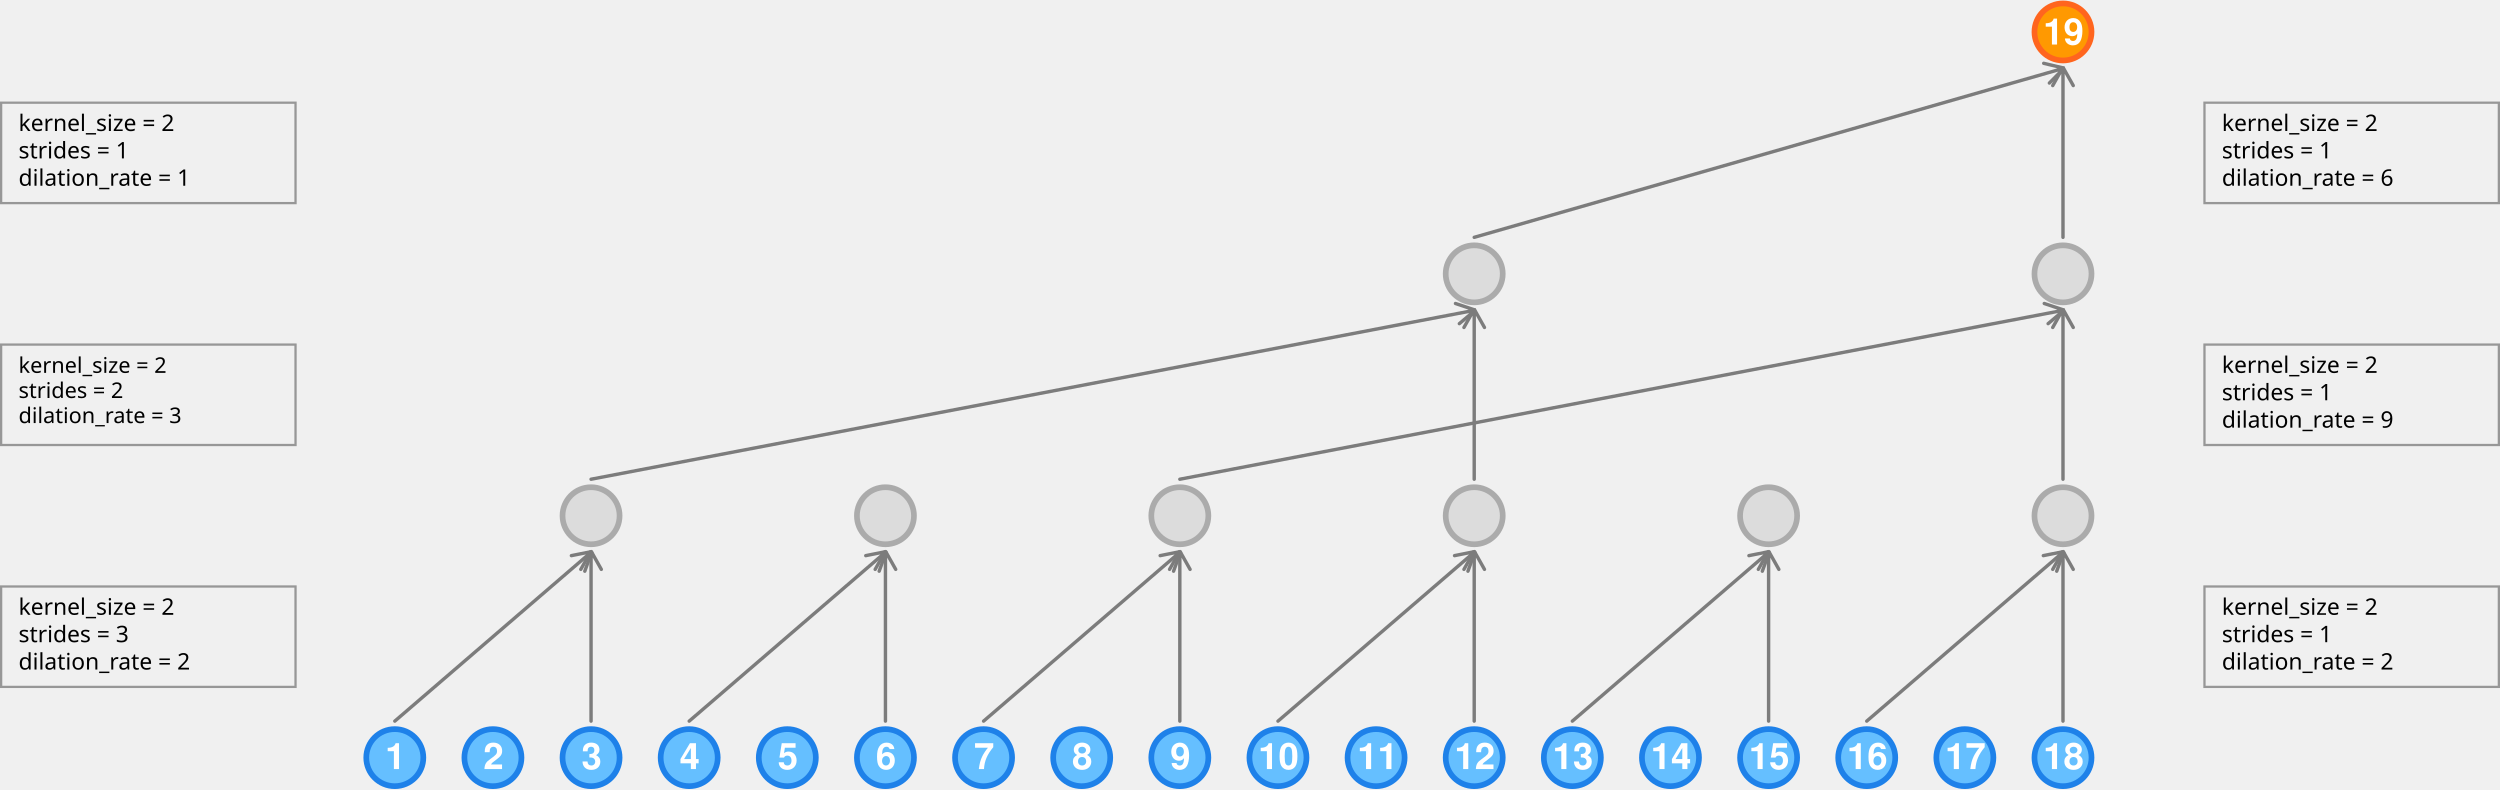
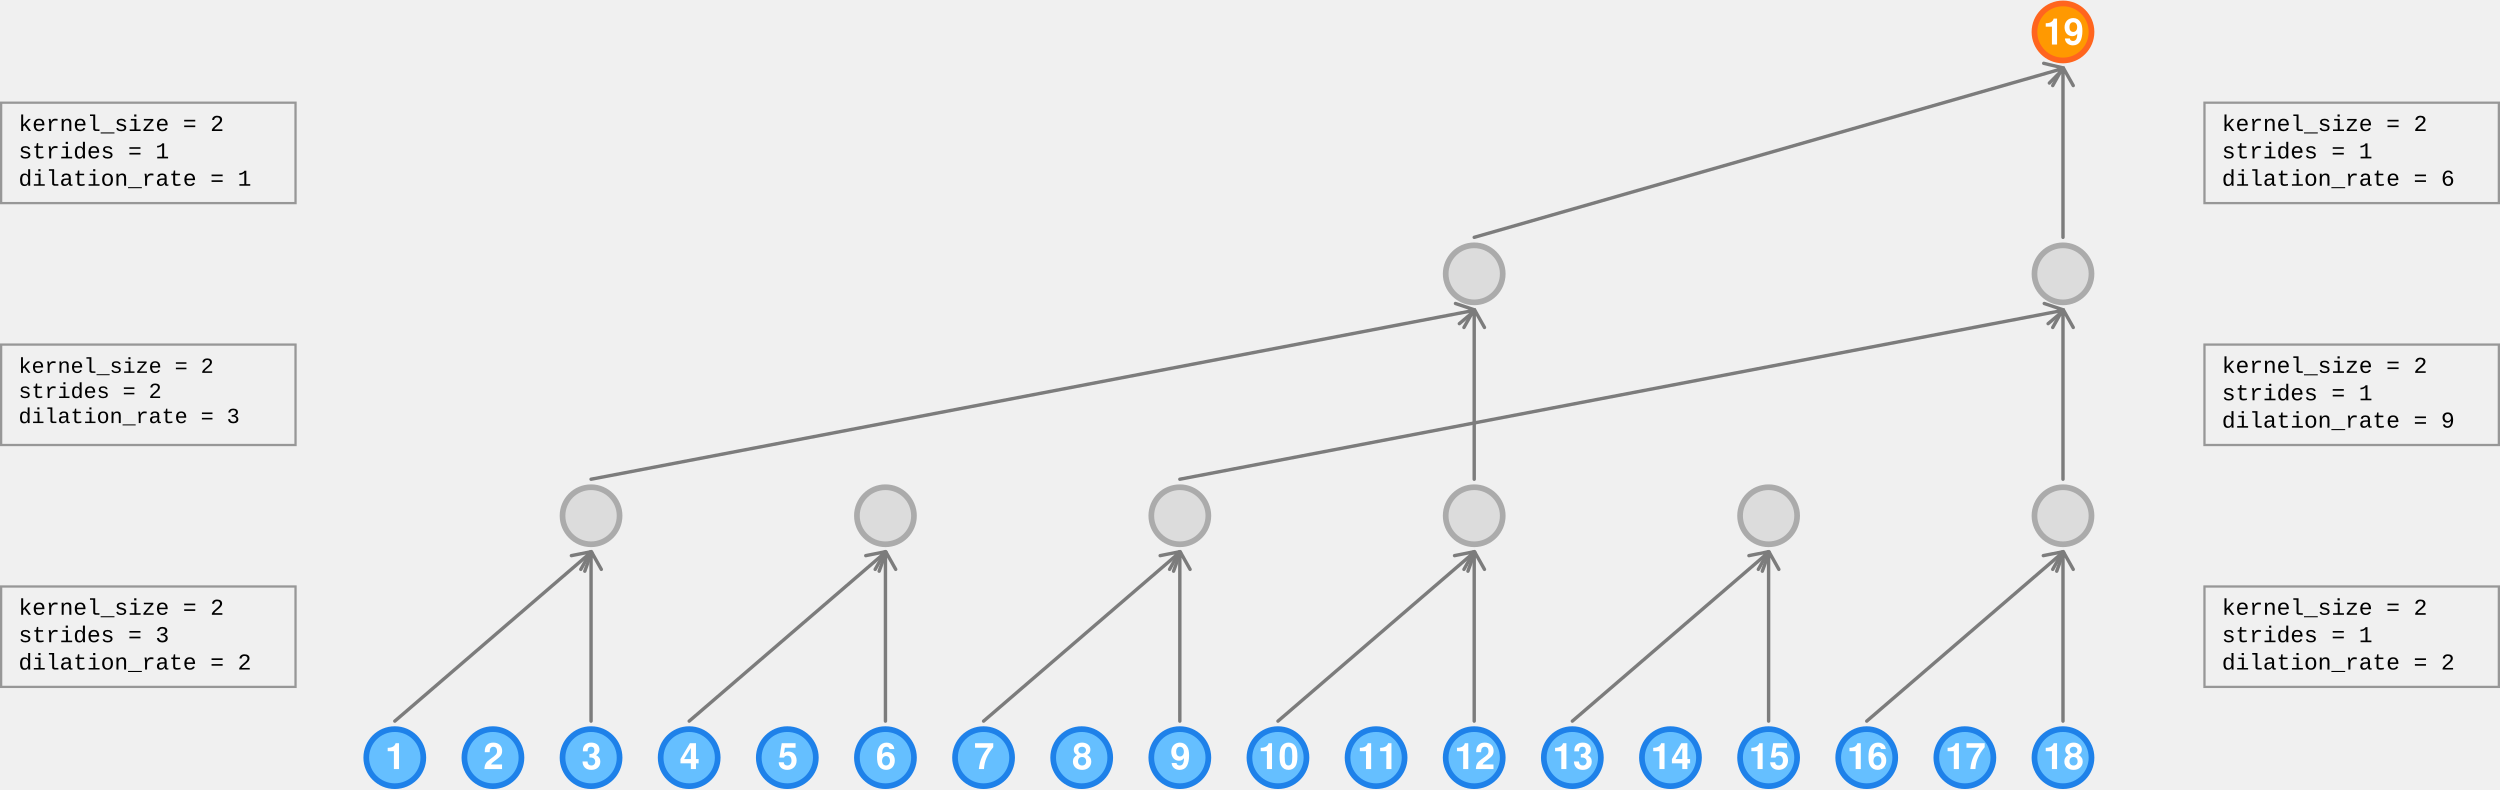
<svg xmlns="http://www.w3.org/2000/svg" width="2191px" height="692px" viewBox="0 0 2191 692" version="1.1">
  <g id="Page-1" stroke="none" stroke-width="1" fill="none" fill-rule="evenodd">
    <g id="06-stride-and-dilation" transform="translate(0, 3)">
      <g id="Input" transform="translate(321, 636)">
        <g id="Input-dot">
          <circle id="Oval" stroke="#1E81E9" stroke-width="5" fill="#65BFFF" cx="25" cy="25" r="25" />
-           <text id="1" font-family="Helvetica-Bold, Helvetica" font-size="32" font-weight="bold" fill="#FFFFFF">
+           <text id="1" font-family="Helvetica-Bold, Helvetica, Arial, 'Lucida Grande', sans-serif" font-size="32" font-weight="bold" fill="#FFFFFF">
            <tspan x="16.602" y="35">1</tspan>
          </text>
        </g>
        <g id="Input-dot" transform="translate(86, 0)">
          <circle id="Oval" stroke="#1E81E9" stroke-width="5" fill="#65BFFF" cx="25" cy="25" r="25" />
-           <text id="2" font-family="Helvetica-Bold, Helvetica" font-size="32" font-weight="bold" fill="#FFFFFF">
+           <text id="2" font-family="Helvetica-Bold, Helvetica, Arial, 'Lucida Grande', sans-serif" font-size="32" font-weight="bold" fill="#FFFFFF">
            <tspan x="16.602" y="35">2</tspan>
          </text>
        </g>
        <g id="Input-dot" transform="translate(172, 0)">
          <circle id="Oval" stroke="#1E81E9" stroke-width="5" fill="#65BFFF" cx="25" cy="25" r="25" />
-           <text id="3" font-family="Helvetica-Bold, Helvetica" font-size="32" font-weight="bold" fill="#FFFFFF">
+           <text id="3" font-family="Helvetica-Bold, Helvetica, Arial, 'Lucida Grande', sans-serif" font-size="32" font-weight="bold" fill="#FFFFFF">
            <tspan x="16.602" y="35">3</tspan>
          </text>
        </g>
        <g id="Input-dot" transform="translate(258, 0)">
          <circle id="Oval" stroke="#1E81E9" stroke-width="5" fill="#65BFFF" cx="25" cy="25" r="25" />
-           <text id="4" font-family="Helvetica-Bold, Helvetica" font-size="32" font-weight="bold" fill="#FFFFFF">
+           <text id="4" font-family="Helvetica-Bold, Helvetica, Arial, 'Lucida Grande', sans-serif" font-size="32" font-weight="bold" fill="#FFFFFF">
            <tspan x="16.602" y="35">4</tspan>
          </text>
        </g>
        <g id="Input-dot" transform="translate(344, 0)">
          <circle id="Oval" stroke="#1E81E9" stroke-width="5" fill="#65BFFF" cx="25" cy="25" r="25" />
-           <text id="5" font-family="Helvetica-Bold, Helvetica" font-size="32" font-weight="bold" fill="#FFFFFF">
+           <text id="5" font-family="Helvetica-Bold, Helvetica, Arial, 'Lucida Grande', sans-serif" font-size="32" font-weight="bold" fill="#FFFFFF">
            <tspan x="16.602" y="35">5</tspan>
          </text>
        </g>
        <g id="Input-dot" transform="translate(430, 0)">
          <circle id="Oval" stroke="#1E81E9" stroke-width="5" fill="#65BFFF" cx="25" cy="25" r="25" />
-           <text id="6" font-family="Helvetica-Bold, Helvetica" font-size="32" font-weight="bold" fill="#FFFFFF">
+           <text id="6" font-family="Helvetica-Bold, Helvetica, Arial, 'Lucida Grande', sans-serif" font-size="32" font-weight="bold" fill="#FFFFFF">
            <tspan x="16.602" y="35">6</tspan>
          </text>
        </g>
        <g id="Input-dot" transform="translate(516, 0)">
          <circle id="Oval" stroke="#1E81E9" stroke-width="5" fill="#65BFFF" cx="25" cy="25" r="25" />
-           <text id="7" font-family="Helvetica-Bold, Helvetica" font-size="32" font-weight="bold" fill="#FFFFFF">
+           <text id="7" font-family="Helvetica-Bold, Helvetica, Arial, 'Lucida Grande', sans-serif" font-size="32" font-weight="bold" fill="#FFFFFF">
            <tspan x="16.602" y="35">7</tspan>
          </text>
        </g>
        <g id="Input-dot" transform="translate(602, 0)">
          <circle id="Oval" stroke="#1E81E9" stroke-width="5" fill="#65BFFF" cx="25" cy="25" r="25" />
-           <text id="8" font-family="Helvetica-Bold, Helvetica" font-size="32" font-weight="bold" fill="#FFFFFF">
+           <text id="8" font-family="Helvetica-Bold, Helvetica, Arial, 'Lucida Grande', sans-serif" font-size="32" font-weight="bold" fill="#FFFFFF">
            <tspan x="16.602" y="35">8</tspan>
          </text>
        </g>
        <g id="Input-dot" transform="translate(688, 0)">
          <circle id="Oval" stroke="#1E81E9" stroke-width="5" fill="#65BFFF" cx="25" cy="25" r="25" />
-           <text id="9" font-family="Helvetica-Bold, Helvetica" font-size="32" font-weight="bold" fill="#FFFFFF">
+           <text id="9" font-family="Helvetica-Bold, Helvetica, Arial, 'Lucida Grande', sans-serif" font-size="32" font-weight="bold" fill="#FFFFFF">
            <tspan x="16.602" y="35">9</tspan>
          </text>
        </g>
        <g id="Input-dot" transform="translate(774, 0)">
          <circle id="Oval" stroke="#1E81E9" stroke-width="5" fill="#65BFFF" cx="25" cy="25" r="25" />
-           <text id="10" font-family="Helvetica-Bold, Helvetica" font-size="32" font-weight="bold" fill="#FFFFFF">
+           <text id="10" font-family="Helvetica-Bold, Helvetica, Arial, 'Lucida Grande', sans-serif" font-size="32" font-weight="bold" fill="#FFFFFF">
            <tspan x="7.703" y="35">10</tspan>
          </text>
        </g>
        <g id="Input-dot" transform="translate(860, 0)">
          <circle id="Oval" stroke="#1E81E9" stroke-width="5" fill="#65BFFF" cx="25" cy="25" r="25" />
-           <text id="11" font-family="Helvetica-Bold, Helvetica" font-size="32" font-weight="bold" fill="#FFFFFF">
+           <text id="11" font-family="Helvetica-Bold, Helvetica, Arial, 'Lucida Grande', sans-serif" font-size="32" font-weight="bold" fill="#FFFFFF">
            <tspan x="8.578" y="35">11</tspan>
          </text>
        </g>
        <g id="Input-dot" transform="translate(946, 0)">
          <circle id="Oval" stroke="#1E81E9" stroke-width="5" fill="#65BFFF" cx="25" cy="25" r="25" />
-           <text id="2" font-family="Helvetica-Bold, Helvetica" font-size="32" font-weight="bold" fill="#FFFFFF">
+           <text id="2" font-family="Helvetica-Bold, Helvetica, Arial, 'Lucida Grande', sans-serif" font-size="32" font-weight="bold" fill="#FFFFFF">
            <tspan x="7.703" y="35">12</tspan>
          </text>
        </g>
        <g id="Input-dot" transform="translate(1032, 0)">
          <circle id="Oval" stroke="#1E81E9" stroke-width="5" fill="#65BFFF" cx="25" cy="25" r="25" />
-           <text id="13" font-family="Helvetica-Bold, Helvetica" font-size="32" font-weight="bold" fill="#FFFFFF">
+           <text id="13" font-family="Helvetica-Bold, Helvetica, Arial, 'Lucida Grande', sans-serif" font-size="32" font-weight="bold" fill="#FFFFFF">
            <tspan x="7.703" y="35">13</tspan>
          </text>
        </g>
        <g id="Input-dot" transform="translate(1118, 0)">
          <circle id="Oval" stroke="#1E81E9" stroke-width="5" fill="#65BFFF" cx="25" cy="25" r="25" />
-           <text id="14" font-family="Helvetica-Bold, Helvetica" font-size="32" font-weight="bold" fill="#FFFFFF">
+           <text id="14" font-family="Helvetica-Bold, Helvetica, Arial, 'Lucida Grande', sans-serif" font-size="32" font-weight="bold" fill="#FFFFFF">
            <tspan x="7.703" y="35">14</tspan>
          </text>
        </g>
        <g id="Input-dot" transform="translate(1204, 0)">
          <circle id="Oval" stroke="#1E81E9" stroke-width="5" fill="#65BFFF" cx="25" cy="25" r="25" />
-           <text id="15" font-family="Helvetica-Bold, Helvetica" font-size="32" font-weight="bold" fill="#FFFFFF">
+           <text id="15" font-family="Helvetica-Bold, Helvetica, Arial, 'Lucida Grande', sans-serif" font-size="32" font-weight="bold" fill="#FFFFFF">
            <tspan x="7.703" y="35">15</tspan>
          </text>
        </g>
        <g id="Input-dot" transform="translate(1290, 0)">
          <circle id="Oval" stroke="#1E81E9" stroke-width="5" fill="#65BFFF" cx="25" cy="25" r="25" />
-           <text id="16" font-family="Helvetica-Bold, Helvetica" font-size="32" font-weight="bold" fill="#FFFFFF">
+           <text id="16" font-family="Helvetica-Bold, Helvetica, Arial, 'Lucida Grande', sans-serif" font-size="32" font-weight="bold" fill="#FFFFFF">
            <tspan x="7.703" y="35">16</tspan>
          </text>
        </g>
        <g id="Input-dot" transform="translate(1376, 0)">
          <circle id="Oval" stroke="#1E81E9" stroke-width="5" fill="#65BFFF" cx="25" cy="25" r="25" />
-           <text id="17" font-family="Helvetica-Bold, Helvetica" font-size="32" font-weight="bold" fill="#FFFFFF">
+           <text id="17" font-family="Helvetica-Bold, Helvetica, Arial, 'Lucida Grande', sans-serif" font-size="32" font-weight="bold" fill="#FFFFFF">
            <tspan x="7.703" y="35">17</tspan>
          </text>
        </g>
        <g id="Input-dot" transform="translate(1462, 0)">
          <circle id="Oval" stroke="#1E81E9" stroke-width="5" fill="#65BFFF" cx="25" cy="25" r="25" />
-           <text id="18" font-family="Helvetica-Bold, Helvetica" font-size="32" font-weight="bold" fill="#FFFFFF">
+           <text id="18" font-family="Helvetica-Bold, Helvetica, Arial, 'Lucida Grande', sans-serif" font-size="32" font-weight="bold" fill="#FFFFFF">
            <tspan x="7.703" y="35">18</tspan>
          </text>
        </g>
      </g>
      <g id="Kernels" transform="translate(0, 481)">
        <g id="Active-Kernel" transform="translate(1636, 0)" fill="#7C7C7C" fill-rule="nonzero">
          <path id="Line" d="M170.5,4.726 L164.307,15.735 C163.901,16.457 162.987,16.714 162.265,16.307 C161.543,15.901 161.286,14.987 161.693,14.265 L170.693,-1.735 L173.307,-1.735 L182.307,14.265 C182.714,14.987 182.457,15.901 181.735,16.307 C181.013,16.714 180.099,16.457 179.693,15.735 L173.5,4.726 L173.5,15 L173.5,148 C173.5,148.828 172.828,149.5 172,149.5 C171.172,149.5 170.5,148.828 170.5,148 L170.5,15 L170.5,4.726 Z" />
          <path id="Line" d="M167.439,1.946 L155.055,4.432 C154.243,4.595 153.452,4.069 153.289,3.257 C153.126,2.445 153.652,1.654 154.464,1.491 L172.463,-2.123 L174.168,-0.141 L167.91,17.117 C167.628,17.896 166.767,18.298 165.989,18.016 C165.21,17.733 164.807,16.873 165.09,16.094 L169.396,4.22 L161.688,10.852 L0.978,149.137 C0.35,149.677 -0.597,149.606 -1.137,148.978 C-1.677,148.35 -1.606,147.403 -0.978,146.863 L159.731,8.578 L167.439,1.946 Z" />
        </g>
        <g id="Active-Kernel" transform="translate(1378, 0)" fill="#7C7C7C" fill-rule="nonzero">
          <path id="Line" d="M170.5,4.726 L164.307,15.735 C163.901,16.457 162.987,16.714 162.265,16.307 C161.543,15.901 161.286,14.987 161.693,14.265 L170.693,-1.735 L173.307,-1.735 L182.307,14.265 C182.714,14.987 182.457,15.901 181.735,16.307 C181.013,16.714 180.099,16.457 179.693,15.735 L173.5,4.726 L173.5,15 L173.5,148 C173.5,148.828 172.828,149.5 172,149.5 C171.172,149.5 170.5,148.828 170.5,148 L170.5,15 L170.5,4.726 Z" />
          <path id="Line" d="M167.439,1.946 L155.055,4.432 C154.243,4.595 153.452,4.069 153.289,3.257 C153.126,2.445 153.652,1.654 154.464,1.491 L172.463,-2.123 L174.168,-0.141 L167.91,17.117 C167.628,17.896 166.767,18.298 165.989,18.016 C165.21,17.733 164.807,16.873 165.09,16.094 L169.396,4.22 L161.688,10.852 L0.978,149.137 C0.35,149.677 -0.597,149.606 -1.137,148.978 C-1.677,148.35 -1.606,147.403 -0.978,146.863 L159.731,8.578 L167.439,1.946 Z" />
        </g>
        <g id="Active-Kernel" transform="translate(1120, 0)" fill="#7C7C7C" fill-rule="nonzero">
          <path id="Line" d="M170.5,4.726 L164.307,15.735 C163.901,16.457 162.987,16.714 162.265,16.307 C161.543,15.901 161.286,14.987 161.693,14.265 L170.693,-1.735 L173.307,-1.735 L182.307,14.265 C182.714,14.987 182.457,15.901 181.735,16.307 C181.013,16.714 180.099,16.457 179.693,15.735 L173.5,4.726 L173.5,15 L173.5,148 C173.5,148.828 172.828,149.5 172,149.5 C171.172,149.5 170.5,148.828 170.5,148 L170.5,15 L170.5,4.726 Z" />
          <path id="Line" d="M167.439,1.946 L155.055,4.432 C154.243,4.595 153.452,4.069 153.289,3.257 C153.126,2.445 153.652,1.654 154.464,1.491 L172.463,-2.123 L174.168,-0.141 L167.91,17.117 C167.628,17.896 166.767,18.298 165.989,18.016 C165.21,17.733 164.807,16.873 165.09,16.094 L169.396,4.22 L161.688,10.852 L0.978,149.137 C0.35,149.677 -0.597,149.606 -1.137,148.978 C-1.677,148.35 -1.606,147.403 -0.978,146.863 L159.731,8.578 L167.439,1.946 Z" />
        </g>
        <g id="Active-Kernel" transform="translate(862, 0)" fill="#7C7C7C" fill-rule="nonzero">
          <path id="Line" d="M170.5,4.726 L164.307,15.735 C163.901,16.457 162.987,16.714 162.265,16.307 C161.543,15.901 161.286,14.987 161.693,14.265 L170.693,-1.735 L173.307,-1.735 L182.307,14.265 C182.714,14.987 182.457,15.901 181.735,16.307 C181.013,16.714 180.099,16.457 179.693,15.735 L173.5,4.726 L173.5,15 L173.5,148 C173.5,148.828 172.828,149.5 172,149.5 C171.172,149.5 170.5,148.828 170.5,148 L170.5,15 L170.5,4.726 Z" />
          <path id="Line" d="M167.439,1.946 L155.055,4.432 C154.243,4.595 153.452,4.069 153.289,3.257 C153.126,2.445 153.652,1.654 154.464,1.491 L172.463,-2.123 L174.168,-0.141 L167.91,17.117 C167.628,17.896 166.767,18.298 165.989,18.016 C165.21,17.733 164.807,16.873 165.09,16.094 L169.396,4.22 L161.688,10.852 L0.978,149.137 C0.35,149.677 -0.597,149.606 -1.137,148.978 C-1.677,148.35 -1.606,147.403 -0.978,146.863 L159.731,8.578 L167.439,1.946 Z" />
        </g>
        <g id="Active-Kernel" transform="translate(604, 0)" fill="#7C7C7C" fill-rule="nonzero">
          <path id="Line" d="M170.5,4.726 L164.307,15.735 C163.901,16.457 162.987,16.714 162.265,16.307 C161.543,15.901 161.286,14.987 161.693,14.265 L170.693,-1.735 L173.307,-1.735 L182.307,14.265 C182.714,14.987 182.457,15.901 181.735,16.307 C181.013,16.714 180.099,16.457 179.693,15.735 L173.5,4.726 L173.5,15 L173.5,148 C173.5,148.828 172.828,149.5 172,149.5 C171.172,149.5 170.5,148.828 170.5,148 L170.5,15 L170.5,4.726 Z" />
          <path id="Line" d="M167.439,1.946 L155.055,4.432 C154.243,4.595 153.452,4.069 153.289,3.257 C153.126,2.445 153.652,1.654 154.464,1.491 L172.463,-2.123 L174.168,-0.141 L167.91,17.117 C167.628,17.896 166.767,18.298 165.989,18.016 C165.21,17.733 164.807,16.873 165.09,16.094 L169.396,4.22 L161.688,10.852 L0.978,149.137 C0.35,149.677 -0.597,149.606 -1.137,148.978 C-1.677,148.35 -1.606,147.403 -0.978,146.863 L159.731,8.578 L167.439,1.946 Z" />
        </g>
        <g id="Active-Kernel" transform="translate(346, 0)" fill="#7C7C7C" fill-rule="nonzero">
          <path id="Line" d="M170.5,4.726 L164.307,15.735 C163.901,16.457 162.987,16.714 162.265,16.307 C161.543,15.901 161.286,14.987 161.693,14.265 L170.693,-1.735 L173.307,-1.735 L182.307,14.265 C182.714,14.987 182.457,15.901 181.735,16.307 C181.013,16.714 180.099,16.457 179.693,15.735 L173.5,4.726 L173.5,15 L173.5,148 C173.5,148.828 172.828,149.5 172,149.5 C171.172,149.5 170.5,148.828 170.5,148 L170.5,15 L170.5,4.726 Z" />
          <path id="Line" d="M167.439,1.946 L155.055,4.432 C154.243,4.595 153.452,4.069 153.289,3.257 C153.126,2.445 153.652,1.654 154.464,1.491 L172.463,-2.123 L174.168,-0.141 L167.91,17.117 C167.628,17.896 166.767,18.298 165.989,18.016 C165.21,17.733 164.807,16.873 165.09,16.094 L169.396,4.22 L161.688,10.852 L0.978,149.137 C0.35,149.677 -0.597,149.606 -1.137,148.978 C-1.677,148.35 -1.606,147.403 -0.978,146.863 L159.731,8.578 L167.439,1.946 Z" />
        </g>
        <g id="Info" transform="translate(0, 29)">
          <rect id="Rectangle" stroke="#979797" stroke-width="2" x="1" y="1" width="258" height="88" />
-           <text id="kernel_size-=-2-stri" font-family="Menlo-Regular, Menlo" font-size="20" font-weight="normal" fill="#000000">
+           <text id="kernel_size-=-2-stri" font-family="Menlo-Regular, Menlo, Consolas, Monaco, 'Lucida Console', 'Liberation Mono', 'DejaVu Sans Mono', 'Bitstream Vera Sans Mono', 'Courier New', monospace, serif" font-size="20" font-weight="normal" fill="#000000">
            <tspan x="16.25" y="25.8">kernel_size = 2</tspan>
            <tspan x="16.25" y="49.8">strides = 3</tspan>
            <tspan x="16.25" y="73.8">dilation_rate = 2</tspan>
          </text>
        </g>
      </g>
      <g id="Hidden" transform="translate(493, 424)" fill="#DCDCDC" stroke="#ABABAB" stroke-width="5">
        <g id="Hidden-dot" transform="translate(1032, 0)">
          <circle id="Oval" cx="25" cy="25" r="25" />
        </g>
        <g id="Hidden-dot" transform="translate(1290, 0)">
          <circle id="Oval" cx="25" cy="25" r="25" />
        </g>
        <g id="Hidden-dot" transform="translate(774, 0)">
          <circle id="Oval" cx="25" cy="25" r="25" />
        </g>
        <g id="Hidden-dot" transform="translate(258, 0)">
          <circle id="Oval" cx="25" cy="25" r="25" />
        </g>
        <g id="Hidden-dot" transform="translate(516, 0)">
          <circle id="Oval" cx="25" cy="25" r="25" />
        </g>
        <g id="Hidden-dot">
          <circle id="Oval" cx="25" cy="25" r="25" />
        </g>
      </g>
      <g id="Kernels" transform="translate(0, 269)">
        <g id="Active-Kernel" transform="translate(1034, 0)" fill="#7C7C7C" fill-rule="nonzero">
          <path id="Line" d="M772.5,4.726 L766.307,15.735 C765.901,16.457 764.987,16.714 764.265,16.307 C763.543,15.901 763.286,14.987 763.693,14.265 L772.693,-1.735 L775.307,-1.735 L784.307,14.265 C784.714,14.987 784.457,15.901 783.735,16.307 C783.013,16.714 782.099,16.457 781.693,15.735 L775.5,4.726 L775.5,15 L775.5,148 C775.5,148.828 774.828,149.5 774,149.5 C773.172,149.5 772.5,148.828 772.5,148 L772.5,15 L772.5,4.726 Z" />
          <path id="Line" d="M769.076,-0.586 L757.1,-4.6 C756.314,-4.864 755.891,-5.714 756.154,-6.499 C756.418,-7.285 757.268,-7.708 758.053,-7.445 L775.459,-1.61 L775.95,0.958 L761.925,12.803 C761.292,13.338 760.346,13.258 759.811,12.625 C759.277,11.992 759.356,11.046 759.989,10.511 L769.64,2.361 L759.65,4.271 L0.282,149.473 C-0.532,149.629 -1.318,149.095 -1.473,148.282 C-1.629,147.468 -1.095,146.682 -0.282,146.527 L759.087,1.324 L769.076,-0.586 Z" />
        </g>
        <g id="Active-Kernel" transform="translate(518, 0)" fill="#7C7C7C" fill-rule="nonzero">
          <path id="Line" d="M772.5,4.726 L766.307,15.735 C765.901,16.457 764.987,16.714 764.265,16.307 C763.543,15.901 763.286,14.987 763.693,14.265 L772.693,-1.735 L775.307,-1.735 L784.307,14.265 C784.714,14.987 784.457,15.901 783.735,16.307 C783.013,16.714 782.099,16.457 781.693,15.735 L775.5,4.726 L775.5,15 L775.5,148 C775.5,148.828 774.828,149.5 774,149.5 C773.172,149.5 772.5,148.828 772.5,148 L772.5,15 L772.5,4.726 Z" />
          <path id="Line" d="M769.076,-0.586 L757.1,-4.6 C756.314,-4.864 755.891,-5.714 756.154,-6.499 C756.418,-7.285 757.268,-7.708 758.053,-7.445 L775.459,-1.61 L775.95,0.958 L761.925,12.803 C761.292,13.338 760.346,13.258 759.811,12.625 C759.277,11.992 759.356,11.046 759.989,10.511 L769.64,2.361 L759.65,4.271 L0.282,149.473 C-0.532,149.629 -1.318,149.095 -1.473,148.282 C-1.629,147.468 -1.095,146.682 -0.282,146.527 L759.087,1.324 L769.076,-0.586 Z" />
        </g>
        <g id="Info" transform="translate(0, 29)">
          <rect id="Rectangle" stroke="#979797" stroke-width="2" x="1" y="1" width="258" height="88" />
-           <text id="kernel_size-=-2-stri" font-family="Menlo-Regular, Menlo" font-size="19" font-weight="normal" fill="#000000">
+           <text id="kernel_size-=-2-stri" font-family="Menlo-Regular, Menlo, Consolas, Monaco, 'Lucida Console', 'Liberation Mono', 'DejaVu Sans Mono', 'Bitstream Vera Sans Mono', 'Courier New', monospace, serif" font-size="19" font-weight="normal" fill="#000000">
            <tspan x="16.25" y="25.8">kernel_size = 2</tspan>
            <tspan x="16.25" y="47.8">strides = 2</tspan>
            <tspan x="16.25" y="69.8">dilation_rate = 3</tspan>
          </text>
        </g>
      </g>
      <g id="Hidden" transform="translate(1267, 212)" fill="#DCDCDC" stroke="#ABABAB" stroke-width="5">
        <g id="Hidden-dot" transform="translate(516, 0)">
          <circle id="Oval" cx="25" cy="25" r="25" />
        </g>
        <g id="Hidden-dot">
          <circle id="Oval" cx="25" cy="25" r="25" />
        </g>
      </g>
      <g id="Kernels" transform="translate(0, 57)">
        <g id="Active-Kernel" transform="translate(1292, 0)" fill="#7C7C7C" fill-rule="nonzero">
          <path id="Line" d="M514.5,4.726 L508.307,15.735 C507.901,16.457 506.987,16.714 506.265,16.307 C505.543,15.901 505.286,14.987 505.693,14.265 L514.693,-1.735 L517.307,-1.735 L526.307,14.265 C526.714,14.987 526.457,15.901 525.735,16.307 C525.013,16.714 524.099,16.457 523.693,15.735 L517.5,4.726 L517.5,15 L517.5,148 C517.5,148.828 516.828,149.5 516,149.5 C515.172,149.5 514.5,148.828 514.5,148 L514.5,15 L514.5,4.726 Z" />
          <path id="Line" d="M511.043,-0.139 L498.754,-3.056 C497.948,-3.247 497.449,-4.056 497.641,-4.862 C497.832,-5.668 498.64,-6.166 499.446,-5.975 L517.308,-1.735 L518.029,0.778 L505.13,13.841 C504.548,14.43 503.598,14.436 503.009,13.854 C502.419,13.272 502.413,12.322 502.995,11.733 L511.87,2.745 L502.026,5.569 L0.414,149.442 C-0.383,149.67 -1.213,149.21 -1.442,148.414 C-1.67,147.617 -1.21,146.787 -0.414,146.558 L501.199,2.685 L511.043,-0.139 Z" />
        </g>
        <g id="Info" transform="translate(0, 29)">
          <rect id="Rectangle" stroke="#979797" stroke-width="2" x="1" y="1" width="258" height="88" />
-           <text id="kernel_size-=-2-stri" font-family="Menlo-Regular, Menlo" font-size="20" font-weight="normal" fill="#000000">
+           <text id="kernel_size-=-2-stri" font-family="Menlo-Regular, Menlo, Consolas, Monaco, 'Lucida Console', 'Liberation Mono', 'DejaVu Sans Mono', 'Bitstream Vera Sans Mono', 'Courier New', monospace, serif" font-size="20" font-weight="normal" fill="#000000">
            <tspan x="16.25" y="25.8">kernel_size = 2</tspan>
            <tspan x="16.25" y="49.8">strides = 1</tspan>
            <tspan x="16.25" y="73.8">dilation_rate = 1</tspan>
          </text>
        </g>
      </g>
      <g id="Output" transform="translate(1783, 0)">
        <g id="Output-dot">
          <circle id="Oval" stroke="#FF651E" stroke-width="5" fill="#FF9901" cx="25" cy="25" r="25" />
-           <text id="19" font-family="Helvetica-Bold, Helvetica" font-size="32" font-weight="bold" fill="#FFFFFF">
+           <text id="19" font-family="Helvetica-Bold, Helvetica, Arial, 'Lucida Grande', sans-serif" font-size="32" font-weight="bold" fill="#FFFFFF">
            <tspan x="7.703" y="36">19</tspan>
          </text>
        </g>
      </g>
      <g id="Translation" transform="translate(1931, 86)">
        <g id="Info" transform="translate(0, 424)">
          <rect id="Rectangle" stroke="#979797" stroke-width="2" x="1" y="1" width="258" height="88" />
-           <text id="kernel_size-=-2-stri" font-family="Menlo-Regular, Menlo" font-size="20" font-weight="normal" fill="#000000">
+           <text id="kernel_size-=-2-stri" font-family="Menlo-Regular, Menlo, Consolas, Monaco, 'Lucida Console', 'Liberation Mono', 'DejaVu Sans Mono', 'Bitstream Vera Sans Mono', 'Courier New', monospace, serif" font-size="20" font-weight="normal" fill="#000000">
            <tspan x="16.25" y="25.8">kernel_size = 2</tspan>
            <tspan x="16.25" y="49.8">strides = 1</tspan>
            <tspan x="16.25" y="73.8">dilation_rate = 2</tspan>
          </text>
        </g>
        <g id="Info" transform="translate(0, 212)">
          <rect id="Rectangle" stroke="#979797" stroke-width="2" x="1" y="1" width="258" height="88" />
-           <text id="kernel_size-=-2-stri" font-family="Menlo-Regular, Menlo" font-size="20" font-weight="normal" fill="#000000">
+           <text id="kernel_size-=-2-stri" font-family="Menlo-Regular, Menlo, Consolas, Monaco, 'Lucida Console', 'Liberation Mono', 'DejaVu Sans Mono', 'Bitstream Vera Sans Mono', 'Courier New', monospace, serif" font-size="20" font-weight="normal" fill="#000000">
            <tspan x="16.25" y="25.8">kernel_size = 2</tspan>
            <tspan x="16.25" y="49.8">strides = 1</tspan>
            <tspan x="16.25" y="73.8">dilation_rate = 9</tspan>
          </text>
        </g>
        <g id="Info">
          <rect id="Rectangle" stroke="#979797" stroke-width="2" x="1" y="1" width="258" height="88" />
-           <text id="kernel_size-=-2-stri" font-family="Menlo-Regular, Menlo" font-size="20" font-weight="normal" fill="#000000">
+           <text id="kernel_size-=-2-stri" font-family="Menlo-Regular, Menlo, Consolas, Monaco, 'Lucida Console', 'Liberation Mono', 'DejaVu Sans Mono', 'Bitstream Vera Sans Mono', 'Courier New', monospace, serif" font-size="20" font-weight="normal" fill="#000000">
            <tspan x="16.25" y="25.8">kernel_size = 2</tspan>
            <tspan x="16.25" y="49.8">strides = 1</tspan>
            <tspan x="16.25" y="73.8">dilation_rate = 6</tspan>
          </text>
        </g>
      </g>
    </g>
  </g>
</svg>
